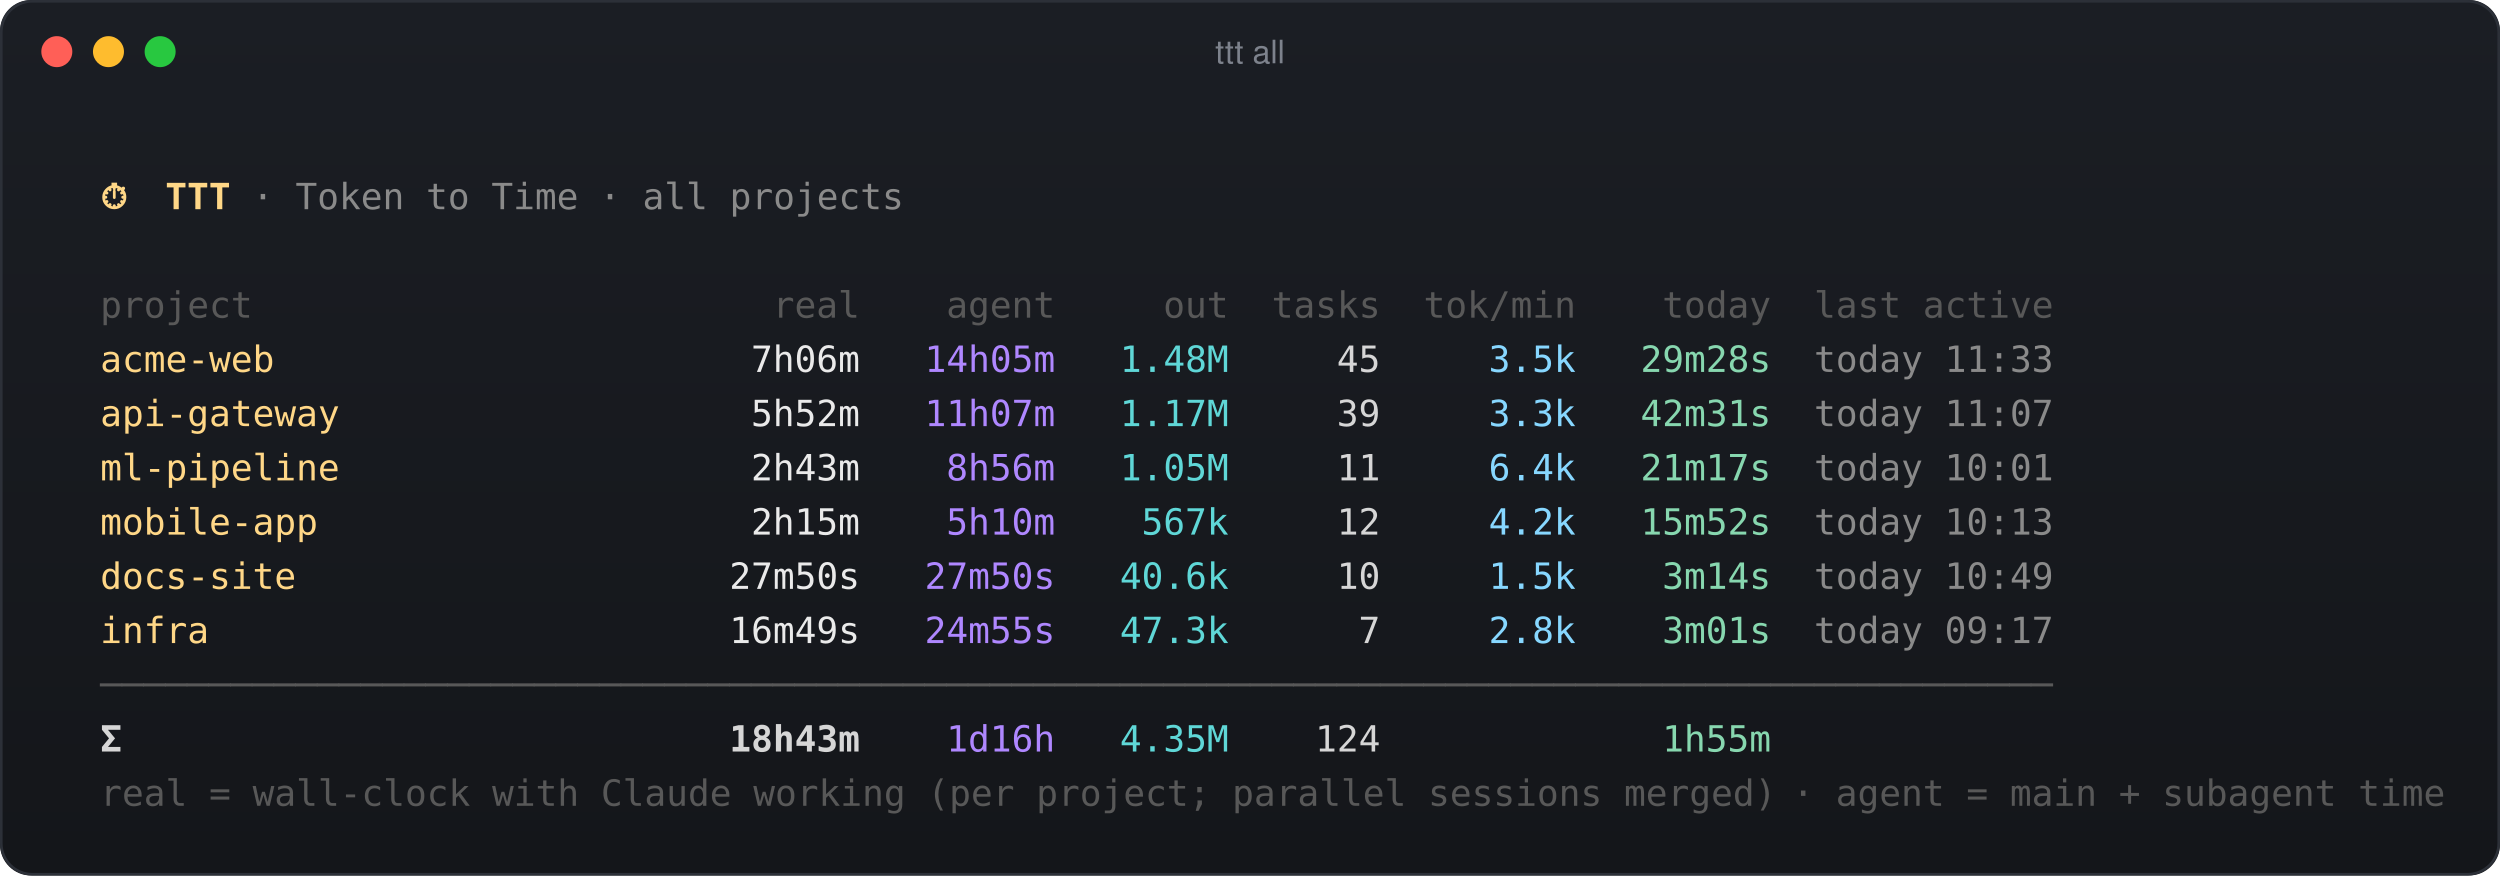
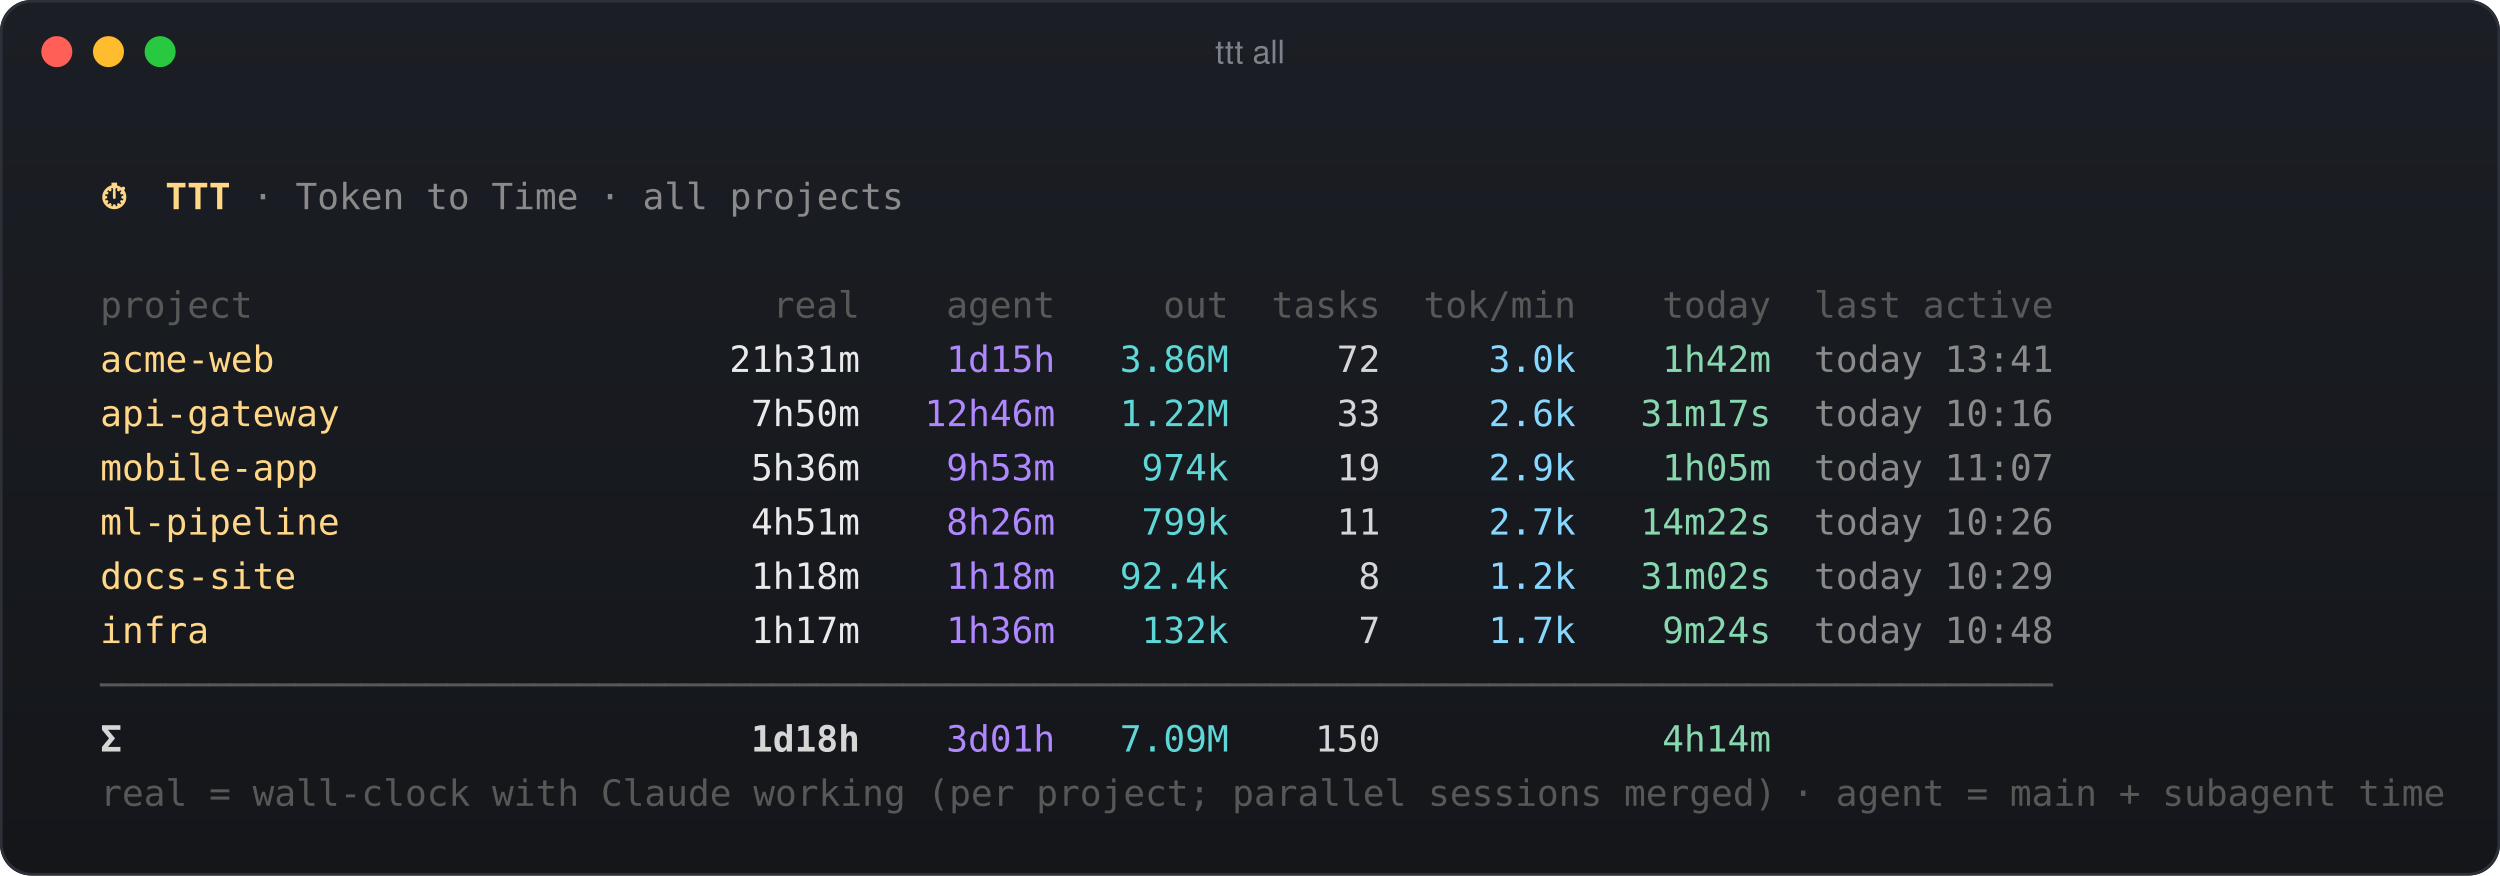
<svg xmlns="http://www.w3.org/2000/svg" width="968" height="339" viewBox="0 0 968 339">
  <defs>
    <linearGradient id="g" x1="0" y1="0" x2="0" y2="1">
      <stop offset="0" stop-color="#1b1e24" />
      <stop offset="1" stop-color="#14161a" />
    </linearGradient>
  </defs>
  <rect width="968" height="339" rx="12" fill="url(#g)" />
  <rect x="0.5" y="0.5" width="967" height="338" rx="12" fill="none" stroke="#2c3038" />
  <circle cx="22" cy="20" r="6" fill="#ff5f57" />
  <circle cx="42" cy="20" r="6" fill="#febc2e" />
  <circle cx="62" cy="20" r="6" fill="#28c840" />
  <text x="484" y="24.5" fill="#7d828c" font-family="-apple-system,Segoe UI,Helvetica,sans-serif" font-size="12.5" text-anchor="middle">ttt all</text>
  <g font-family="SF Mono,Menlo,Monaco,Consolas,monospace" font-size="14" xml:space="preserve" style="white-space:pre">
    <text x="38.8" y="81" fill="rgb(255,215,135)" font-size="13.3" font-weight="700">⏱</text>
    <text x="64.0" y="81" fill="rgb(255,215,135)" font-weight="700">TTT</text>
    <text x="97.6" y="81" fill="rgb(138,138,138)">·</text>
    <text x="114.4" y="81" fill="rgb(138,138,138)">Token to Time</text>
    <text x="232.0" y="81" fill="rgb(138,138,138)">·</text>
    <text x="248.8" y="81" fill="rgb(138,138,138)">all projects</text>
    <text x="38.8" y="123" fill="rgb(88,88,88)">project</text>
    <text x="299.2" y="123" fill="rgb(88,88,88)">real</text>
    <text x="366.4" y="123" fill="rgb(88,88,88)">agent</text>
    <text x="450.4" y="123" fill="rgb(88,88,88)">out</text>
    <text x="492.4" y="123" fill="rgb(88,88,88)">tasks</text>
    <text x="551.2" y="123" fill="rgb(88,88,88)">tok/min</text>
    <text x="643.6" y="123" fill="rgb(88,88,88)">today</text>
    <text x="702.4" y="123" fill="rgb(88,88,88)">last active</text>
    <text x="38.8" y="144" fill="rgb(255,215,135)">acme-web</text>
-     <text x="290.8" y="144" fill="#eaeaea">7h06m</text>
-     <text x="358.0" y="144" fill="rgb(175,135,255)">14h05m</text>
-     <text x="433.6" y="144" fill="rgb(95,215,215)">1.48M</text>
-     <text x="517.6" y="144" fill="#d6d6d6">45</text>
-     <text x="576.4" y="144" fill="rgb(135,215,255)">3.5k</text>
-     <text x="635.2" y="144" fill="rgb(135,215,175)">29m28s</text>
-     <text x="702.4" y="144" fill="rgb(138,138,138)">today 11:33</text>
+     <text x="282.4" y="144" fill="#eaeaea">21h31m</text>
+     <text x="366.4" y="144" fill="rgb(175,135,255)">1d15h</text>
+     <text x="433.6" y="144" fill="rgb(95,215,215)">3.86M</text>
+     <text x="517.6" y="144" fill="#d6d6d6">72</text>
+     <text x="576.4" y="144" fill="rgb(135,215,255)">3.0k</text>
+     <text x="643.6" y="144" fill="rgb(135,215,175)">1h42m</text>
+     <text x="702.4" y="144" fill="rgb(138,138,138)">today 13:41</text>
    <text x="38.8" y="165" fill="rgb(255,215,135)">api-gateway</text>
-     <text x="290.8" y="165" fill="#eaeaea">5h52m</text>
-     <text x="358.0" y="165" fill="rgb(175,135,255)">11h07m</text>
-     <text x="433.6" y="165" fill="rgb(95,215,215)">1.17M</text>
-     <text x="517.6" y="165" fill="#d6d6d6">39</text>
-     <text x="576.4" y="165" fill="rgb(135,215,255)">3.3k</text>
-     <text x="635.2" y="165" fill="rgb(135,215,175)">42m31s</text>
-     <text x="702.4" y="165" fill="rgb(138,138,138)">today 11:07</text>
-     <text x="38.8" y="186" fill="rgb(255,215,135)">ml-pipeline</text>
-     <text x="290.8" y="186" fill="#eaeaea">2h43m</text>
-     <text x="366.4" y="186" fill="rgb(175,135,255)">8h56m</text>
-     <text x="433.6" y="186" fill="rgb(95,215,215)">1.05M</text>
-     <text x="517.6" y="186" fill="#d6d6d6">11</text>
-     <text x="576.4" y="186" fill="rgb(135,215,255)">6.4k</text>
-     <text x="635.2" y="186" fill="rgb(135,215,175)">21m17s</text>
-     <text x="702.4" y="186" fill="rgb(138,138,138)">today 10:01</text>
-     <text x="38.8" y="207" fill="rgb(255,215,135)">mobile-app</text>
-     <text x="290.8" y="207" fill="#eaeaea">2h15m</text>
-     <text x="366.4" y="207" fill="rgb(175,135,255)">5h10m</text>
-     <text x="442.0" y="207" fill="rgb(95,215,215)">567k</text>
-     <text x="517.6" y="207" fill="#d6d6d6">12</text>
-     <text x="576.4" y="207" fill="rgb(135,215,255)">4.2k</text>
-     <text x="635.2" y="207" fill="rgb(135,215,175)">15m52s</text>
-     <text x="702.4" y="207" fill="rgb(138,138,138)">today 10:13</text>
+     <text x="290.8" y="165" fill="#eaeaea">7h50m</text>
+     <text x="358.0" y="165" fill="rgb(175,135,255)">12h46m</text>
+     <text x="433.6" y="165" fill="rgb(95,215,215)">1.22M</text>
+     <text x="517.6" y="165" fill="#d6d6d6">33</text>
+     <text x="576.4" y="165" fill="rgb(135,215,255)">2.6k</text>
+     <text x="635.2" y="165" fill="rgb(135,215,175)">31m17s</text>
+     <text x="702.4" y="165" fill="rgb(138,138,138)">today 10:16</text>
+     <text x="38.8" y="186" fill="rgb(255,215,135)">mobile-app</text>
+     <text x="290.8" y="186" fill="#eaeaea">5h36m</text>
+     <text x="366.4" y="186" fill="rgb(175,135,255)">9h53m</text>
+     <text x="442.0" y="186" fill="rgb(95,215,215)">974k</text>
+     <text x="517.6" y="186" fill="#d6d6d6">19</text>
+     <text x="576.4" y="186" fill="rgb(135,215,255)">2.9k</text>
+     <text x="643.6" y="186" fill="rgb(135,215,175)">1h05m</text>
+     <text x="702.4" y="186" fill="rgb(138,138,138)">today 11:07</text>
+     <text x="38.8" y="207" fill="rgb(255,215,135)">ml-pipeline</text>
+     <text x="290.8" y="207" fill="#eaeaea">4h51m</text>
+     <text x="366.4" y="207" fill="rgb(175,135,255)">8h26m</text>
+     <text x="442.0" y="207" fill="rgb(95,215,215)">799k</text>
+     <text x="517.6" y="207" fill="#d6d6d6">11</text>
+     <text x="576.4" y="207" fill="rgb(135,215,255)">2.7k</text>
+     <text x="635.2" y="207" fill="rgb(135,215,175)">14m22s</text>
+     <text x="702.4" y="207" fill="rgb(138,138,138)">today 10:26</text>
    <text x="38.8" y="228" fill="rgb(255,215,135)">docs-site</text>
-     <text x="282.4" y="228" fill="#eaeaea">27m50s</text>
-     <text x="358.0" y="228" fill="rgb(175,135,255)">27m50s</text>
-     <text x="433.6" y="228" fill="rgb(95,215,215)">40.6k</text>
-     <text x="517.6" y="228" fill="#d6d6d6">10</text>
-     <text x="576.4" y="228" fill="rgb(135,215,255)">1.5k</text>
-     <text x="643.6" y="228" fill="rgb(135,215,175)">3m14s</text>
-     <text x="702.4" y="228" fill="rgb(138,138,138)">today 10:49</text>
+     <text x="290.8" y="228" fill="#eaeaea">1h18m</text>
+     <text x="366.4" y="228" fill="rgb(175,135,255)">1h18m</text>
+     <text x="433.6" y="228" fill="rgb(95,215,215)">92.4k</text>
+     <text x="526.0" y="228" fill="#d6d6d6">8</text>
+     <text x="576.4" y="228" fill="rgb(135,215,255)">1.2k</text>
+     <text x="635.2" y="228" fill="rgb(135,215,175)">31m02s</text>
+     <text x="702.4" y="228" fill="rgb(138,138,138)">today 10:29</text>
    <text x="38.8" y="249" fill="rgb(255,215,135)">infra</text>
-     <text x="282.4" y="249" fill="#eaeaea">16m49s</text>
-     <text x="358.0" y="249" fill="rgb(175,135,255)">24m55s</text>
-     <text x="433.6" y="249" fill="rgb(95,215,215)">47.3k</text>
+     <text x="290.8" y="249" fill="#eaeaea">1h17m</text>
+     <text x="366.4" y="249" fill="rgb(175,135,255)">1h36m</text>
+     <text x="442.0" y="249" fill="rgb(95,215,215)">132k</text>
    <text x="526.0" y="249" fill="#d6d6d6">7</text>
-     <text x="576.4" y="249" fill="rgb(135,215,255)">2.8k</text>
-     <text x="643.6" y="249" fill="rgb(135,215,175)">3m01s</text>
-     <text x="702.4" y="249" fill="rgb(138,138,138)">today 09:17</text>
+     <text x="576.4" y="249" fill="rgb(135,215,255)">1.7k</text>
+     <text x="643.6" y="249" fill="rgb(135,215,175)">9m24s</text>
+     <text x="702.4" y="249" fill="rgb(138,138,138)">today 10:48</text>
    <text x="38.8" y="270" fill="rgb(88,88,88)" textLength="8.4" lengthAdjust="spacingAndGlyphs">─</text>
    <text x="47.2" y="270" fill="rgb(88,88,88)" textLength="8.4" lengthAdjust="spacingAndGlyphs">─</text>
    <text x="55.6" y="270" fill="rgb(88,88,88)" textLength="8.4" lengthAdjust="spacingAndGlyphs">─</text>
    <text x="64.0" y="270" fill="rgb(88,88,88)" textLength="8.4" lengthAdjust="spacingAndGlyphs">─</text>
    <text x="72.4" y="270" fill="rgb(88,88,88)" textLength="8.4" lengthAdjust="spacingAndGlyphs">─</text>
    <text x="80.8" y="270" fill="rgb(88,88,88)" textLength="8.4" lengthAdjust="spacingAndGlyphs">─</text>
    <text x="89.2" y="270" fill="rgb(88,88,88)" textLength="8.4" lengthAdjust="spacingAndGlyphs">─</text>
    <text x="97.6" y="270" fill="rgb(88,88,88)" textLength="8.4" lengthAdjust="spacingAndGlyphs">─</text>
    <text x="106.0" y="270" fill="rgb(88,88,88)" textLength="8.4" lengthAdjust="spacingAndGlyphs">─</text>
    <text x="114.4" y="270" fill="rgb(88,88,88)" textLength="8.4" lengthAdjust="spacingAndGlyphs">─</text>
    <text x="122.8" y="270" fill="rgb(88,88,88)" textLength="8.4" lengthAdjust="spacingAndGlyphs">─</text>
    <text x="131.2" y="270" fill="rgb(88,88,88)" textLength="8.4" lengthAdjust="spacingAndGlyphs">─</text>
    <text x="139.6" y="270" fill="rgb(88,88,88)" textLength="8.4" lengthAdjust="spacingAndGlyphs">─</text>
    <text x="148.0" y="270" fill="rgb(88,88,88)" textLength="8.4" lengthAdjust="spacingAndGlyphs">─</text>
    <text x="156.4" y="270" fill="rgb(88,88,88)" textLength="8.4" lengthAdjust="spacingAndGlyphs">─</text>
    <text x="164.8" y="270" fill="rgb(88,88,88)" textLength="8.4" lengthAdjust="spacingAndGlyphs">─</text>
    <text x="173.2" y="270" fill="rgb(88,88,88)" textLength="8.4" lengthAdjust="spacingAndGlyphs">─</text>
    <text x="181.6" y="270" fill="rgb(88,88,88)" textLength="8.4" lengthAdjust="spacingAndGlyphs">─</text>
    <text x="190.0" y="270" fill="rgb(88,88,88)" textLength="8.4" lengthAdjust="spacingAndGlyphs">─</text>
    <text x="198.4" y="270" fill="rgb(88,88,88)" textLength="8.4" lengthAdjust="spacingAndGlyphs">─</text>
    <text x="206.8" y="270" fill="rgb(88,88,88)" textLength="8.4" lengthAdjust="spacingAndGlyphs">─</text>
    <text x="215.2" y="270" fill="rgb(88,88,88)" textLength="8.4" lengthAdjust="spacingAndGlyphs">─</text>
    <text x="223.6" y="270" fill="rgb(88,88,88)" textLength="8.4" lengthAdjust="spacingAndGlyphs">─</text>
    <text x="232.0" y="270" fill="rgb(88,88,88)" textLength="8.4" lengthAdjust="spacingAndGlyphs">─</text>
    <text x="240.4" y="270" fill="rgb(88,88,88)" textLength="8.4" lengthAdjust="spacingAndGlyphs">─</text>
    <text x="248.8" y="270" fill="rgb(88,88,88)" textLength="8.4" lengthAdjust="spacingAndGlyphs">─</text>
    <text x="257.2" y="270" fill="rgb(88,88,88)" textLength="8.4" lengthAdjust="spacingAndGlyphs">─</text>
    <text x="265.6" y="270" fill="rgb(88,88,88)" textLength="8.4" lengthAdjust="spacingAndGlyphs">─</text>
    <text x="274.0" y="270" fill="rgb(88,88,88)" textLength="8.4" lengthAdjust="spacingAndGlyphs">─</text>
    <text x="282.4" y="270" fill="rgb(88,88,88)" textLength="8.4" lengthAdjust="spacingAndGlyphs">─</text>
    <text x="290.8" y="270" fill="rgb(88,88,88)" textLength="8.4" lengthAdjust="spacingAndGlyphs">─</text>
    <text x="299.2" y="270" fill="rgb(88,88,88)" textLength="8.4" lengthAdjust="spacingAndGlyphs">─</text>
    <text x="307.6" y="270" fill="rgb(88,88,88)" textLength="8.4" lengthAdjust="spacingAndGlyphs">─</text>
    <text x="316.0" y="270" fill="rgb(88,88,88)" textLength="8.4" lengthAdjust="spacingAndGlyphs">─</text>
    <text x="324.4" y="270" fill="rgb(88,88,88)" textLength="8.4" lengthAdjust="spacingAndGlyphs">─</text>
    <text x="332.8" y="270" fill="rgb(88,88,88)" textLength="8.4" lengthAdjust="spacingAndGlyphs">─</text>
    <text x="341.2" y="270" fill="rgb(88,88,88)" textLength="8.4" lengthAdjust="spacingAndGlyphs">─</text>
    <text x="349.6" y="270" fill="rgb(88,88,88)" textLength="8.4" lengthAdjust="spacingAndGlyphs">─</text>
    <text x="358.0" y="270" fill="rgb(88,88,88)" textLength="8.4" lengthAdjust="spacingAndGlyphs">─</text>
    <text x="366.4" y="270" fill="rgb(88,88,88)" textLength="8.4" lengthAdjust="spacingAndGlyphs">─</text>
    <text x="374.8" y="270" fill="rgb(88,88,88)" textLength="8.4" lengthAdjust="spacingAndGlyphs">─</text>
    <text x="383.2" y="270" fill="rgb(88,88,88)" textLength="8.4" lengthAdjust="spacingAndGlyphs">─</text>
    <text x="391.6" y="270" fill="rgb(88,88,88)" textLength="8.4" lengthAdjust="spacingAndGlyphs">─</text>
    <text x="400.0" y="270" fill="rgb(88,88,88)" textLength="8.4" lengthAdjust="spacingAndGlyphs">─</text>
    <text x="408.4" y="270" fill="rgb(88,88,88)" textLength="8.4" lengthAdjust="spacingAndGlyphs">─</text>
    <text x="416.8" y="270" fill="rgb(88,88,88)" textLength="8.4" lengthAdjust="spacingAndGlyphs">─</text>
    <text x="425.2" y="270" fill="rgb(88,88,88)" textLength="8.4" lengthAdjust="spacingAndGlyphs">─</text>
    <text x="433.6" y="270" fill="rgb(88,88,88)" textLength="8.4" lengthAdjust="spacingAndGlyphs">─</text>
    <text x="442.0" y="270" fill="rgb(88,88,88)" textLength="8.4" lengthAdjust="spacingAndGlyphs">─</text>
    <text x="450.4" y="270" fill="rgb(88,88,88)" textLength="8.4" lengthAdjust="spacingAndGlyphs">─</text>
    <text x="458.8" y="270" fill="rgb(88,88,88)" textLength="8.4" lengthAdjust="spacingAndGlyphs">─</text>
    <text x="467.2" y="270" fill="rgb(88,88,88)" textLength="8.4" lengthAdjust="spacingAndGlyphs">─</text>
    <text x="475.6" y="270" fill="rgb(88,88,88)" textLength="8.4" lengthAdjust="spacingAndGlyphs">─</text>
    <text x="484.0" y="270" fill="rgb(88,88,88)" textLength="8.4" lengthAdjust="spacingAndGlyphs">─</text>
    <text x="492.4" y="270" fill="rgb(88,88,88)" textLength="8.4" lengthAdjust="spacingAndGlyphs">─</text>
    <text x="500.8" y="270" fill="rgb(88,88,88)" textLength="8.4" lengthAdjust="spacingAndGlyphs">─</text>
    <text x="509.2" y="270" fill="rgb(88,88,88)" textLength="8.4" lengthAdjust="spacingAndGlyphs">─</text>
    <text x="517.6" y="270" fill="rgb(88,88,88)" textLength="8.4" lengthAdjust="spacingAndGlyphs">─</text>
    <text x="526.0" y="270" fill="rgb(88,88,88)" textLength="8.4" lengthAdjust="spacingAndGlyphs">─</text>
    <text x="534.4" y="270" fill="rgb(88,88,88)" textLength="8.4" lengthAdjust="spacingAndGlyphs">─</text>
    <text x="542.8" y="270" fill="rgb(88,88,88)" textLength="8.4" lengthAdjust="spacingAndGlyphs">─</text>
    <text x="551.2" y="270" fill="rgb(88,88,88)" textLength="8.4" lengthAdjust="spacingAndGlyphs">─</text>
    <text x="559.6" y="270" fill="rgb(88,88,88)" textLength="8.4" lengthAdjust="spacingAndGlyphs">─</text>
    <text x="568.0" y="270" fill="rgb(88,88,88)" textLength="8.4" lengthAdjust="spacingAndGlyphs">─</text>
    <text x="576.4" y="270" fill="rgb(88,88,88)" textLength="8.4" lengthAdjust="spacingAndGlyphs">─</text>
    <text x="584.8" y="270" fill="rgb(88,88,88)" textLength="8.4" lengthAdjust="spacingAndGlyphs">─</text>
    <text x="593.2" y="270" fill="rgb(88,88,88)" textLength="8.4" lengthAdjust="spacingAndGlyphs">─</text>
    <text x="601.6" y="270" fill="rgb(88,88,88)" textLength="8.4" lengthAdjust="spacingAndGlyphs">─</text>
    <text x="610.0" y="270" fill="rgb(88,88,88)" textLength="8.4" lengthAdjust="spacingAndGlyphs">─</text>
    <text x="618.4" y="270" fill="rgb(88,88,88)" textLength="8.4" lengthAdjust="spacingAndGlyphs">─</text>
    <text x="626.8" y="270" fill="rgb(88,88,88)" textLength="8.4" lengthAdjust="spacingAndGlyphs">─</text>
    <text x="635.2" y="270" fill="rgb(88,88,88)" textLength="8.4" lengthAdjust="spacingAndGlyphs">─</text>
    <text x="643.6" y="270" fill="rgb(88,88,88)" textLength="8.4" lengthAdjust="spacingAndGlyphs">─</text>
    <text x="652.0" y="270" fill="rgb(88,88,88)" textLength="8.4" lengthAdjust="spacingAndGlyphs">─</text>
    <text x="660.4" y="270" fill="rgb(88,88,88)" textLength="8.4" lengthAdjust="spacingAndGlyphs">─</text>
    <text x="668.8" y="270" fill="rgb(88,88,88)" textLength="8.4" lengthAdjust="spacingAndGlyphs">─</text>
    <text x="677.2" y="270" fill="rgb(88,88,88)" textLength="8.4" lengthAdjust="spacingAndGlyphs">─</text>
    <text x="685.6" y="270" fill="rgb(88,88,88)" textLength="8.4" lengthAdjust="spacingAndGlyphs">─</text>
    <text x="694.0" y="270" fill="rgb(88,88,88)" textLength="8.4" lengthAdjust="spacingAndGlyphs">─</text>
    <text x="702.4" y="270" fill="rgb(88,88,88)" textLength="8.4" lengthAdjust="spacingAndGlyphs">─</text>
    <text x="710.8" y="270" fill="rgb(88,88,88)" textLength="8.4" lengthAdjust="spacingAndGlyphs">─</text>
    <text x="719.2" y="270" fill="rgb(88,88,88)" textLength="8.4" lengthAdjust="spacingAndGlyphs">─</text>
    <text x="727.6" y="270" fill="rgb(88,88,88)" textLength="8.4" lengthAdjust="spacingAndGlyphs">─</text>
    <text x="736.0" y="270" fill="rgb(88,88,88)" textLength="8.4" lengthAdjust="spacingAndGlyphs">─</text>
    <text x="744.4" y="270" fill="rgb(88,88,88)" textLength="8.4" lengthAdjust="spacingAndGlyphs">─</text>
    <text x="752.8" y="270" fill="rgb(88,88,88)" textLength="8.4" lengthAdjust="spacingAndGlyphs">─</text>
    <text x="761.2" y="270" fill="rgb(88,88,88)" textLength="8.4" lengthAdjust="spacingAndGlyphs">─</text>
    <text x="769.6" y="270" fill="rgb(88,88,88)" textLength="8.4" lengthAdjust="spacingAndGlyphs">─</text>
    <text x="778.0" y="270" fill="rgb(88,88,88)" textLength="8.4" lengthAdjust="spacingAndGlyphs">─</text>
    <text x="786.4" y="270" fill="rgb(88,88,88)" textLength="8.4" lengthAdjust="spacingAndGlyphs">─</text>
    <text x="38.8" y="291" fill="#d6d6d6" font-weight="700">Σ</text>
-     <text x="282.4" y="291" fill="#d6d6d6" font-weight="700">18h43m</text>
-     <text x="366.4" y="291" fill="rgb(175,135,255)">1d16h</text>
-     <text x="433.6" y="291" fill="rgb(95,215,215)">4.35M</text>
-     <text x="509.2" y="291" fill="#d6d6d6">124</text>
-     <text x="643.6" y="291" fill="rgb(135,215,175)">1h55m</text>
+     <text x="290.8" y="291" fill="#d6d6d6" font-weight="700">1d18h</text>
+     <text x="366.4" y="291" fill="rgb(175,135,255)">3d01h</text>
+     <text x="433.6" y="291" fill="rgb(95,215,215)">7.09M</text>
+     <text x="509.2" y="291" fill="#d6d6d6">150</text>
+     <text x="643.6" y="291" fill="rgb(135,215,175)">4h14m</text>
    <text x="38.8" y="312" fill="rgb(88,88,88)">real = wall-clock with Claude working (per project; parallel sessions merged)</text>
    <text x="694.0" y="312" fill="rgb(88,88,88)">·</text>
    <text x="710.8" y="312" fill="rgb(88,88,88)">agent = main + subagent time</text>
  </g>
</svg>
